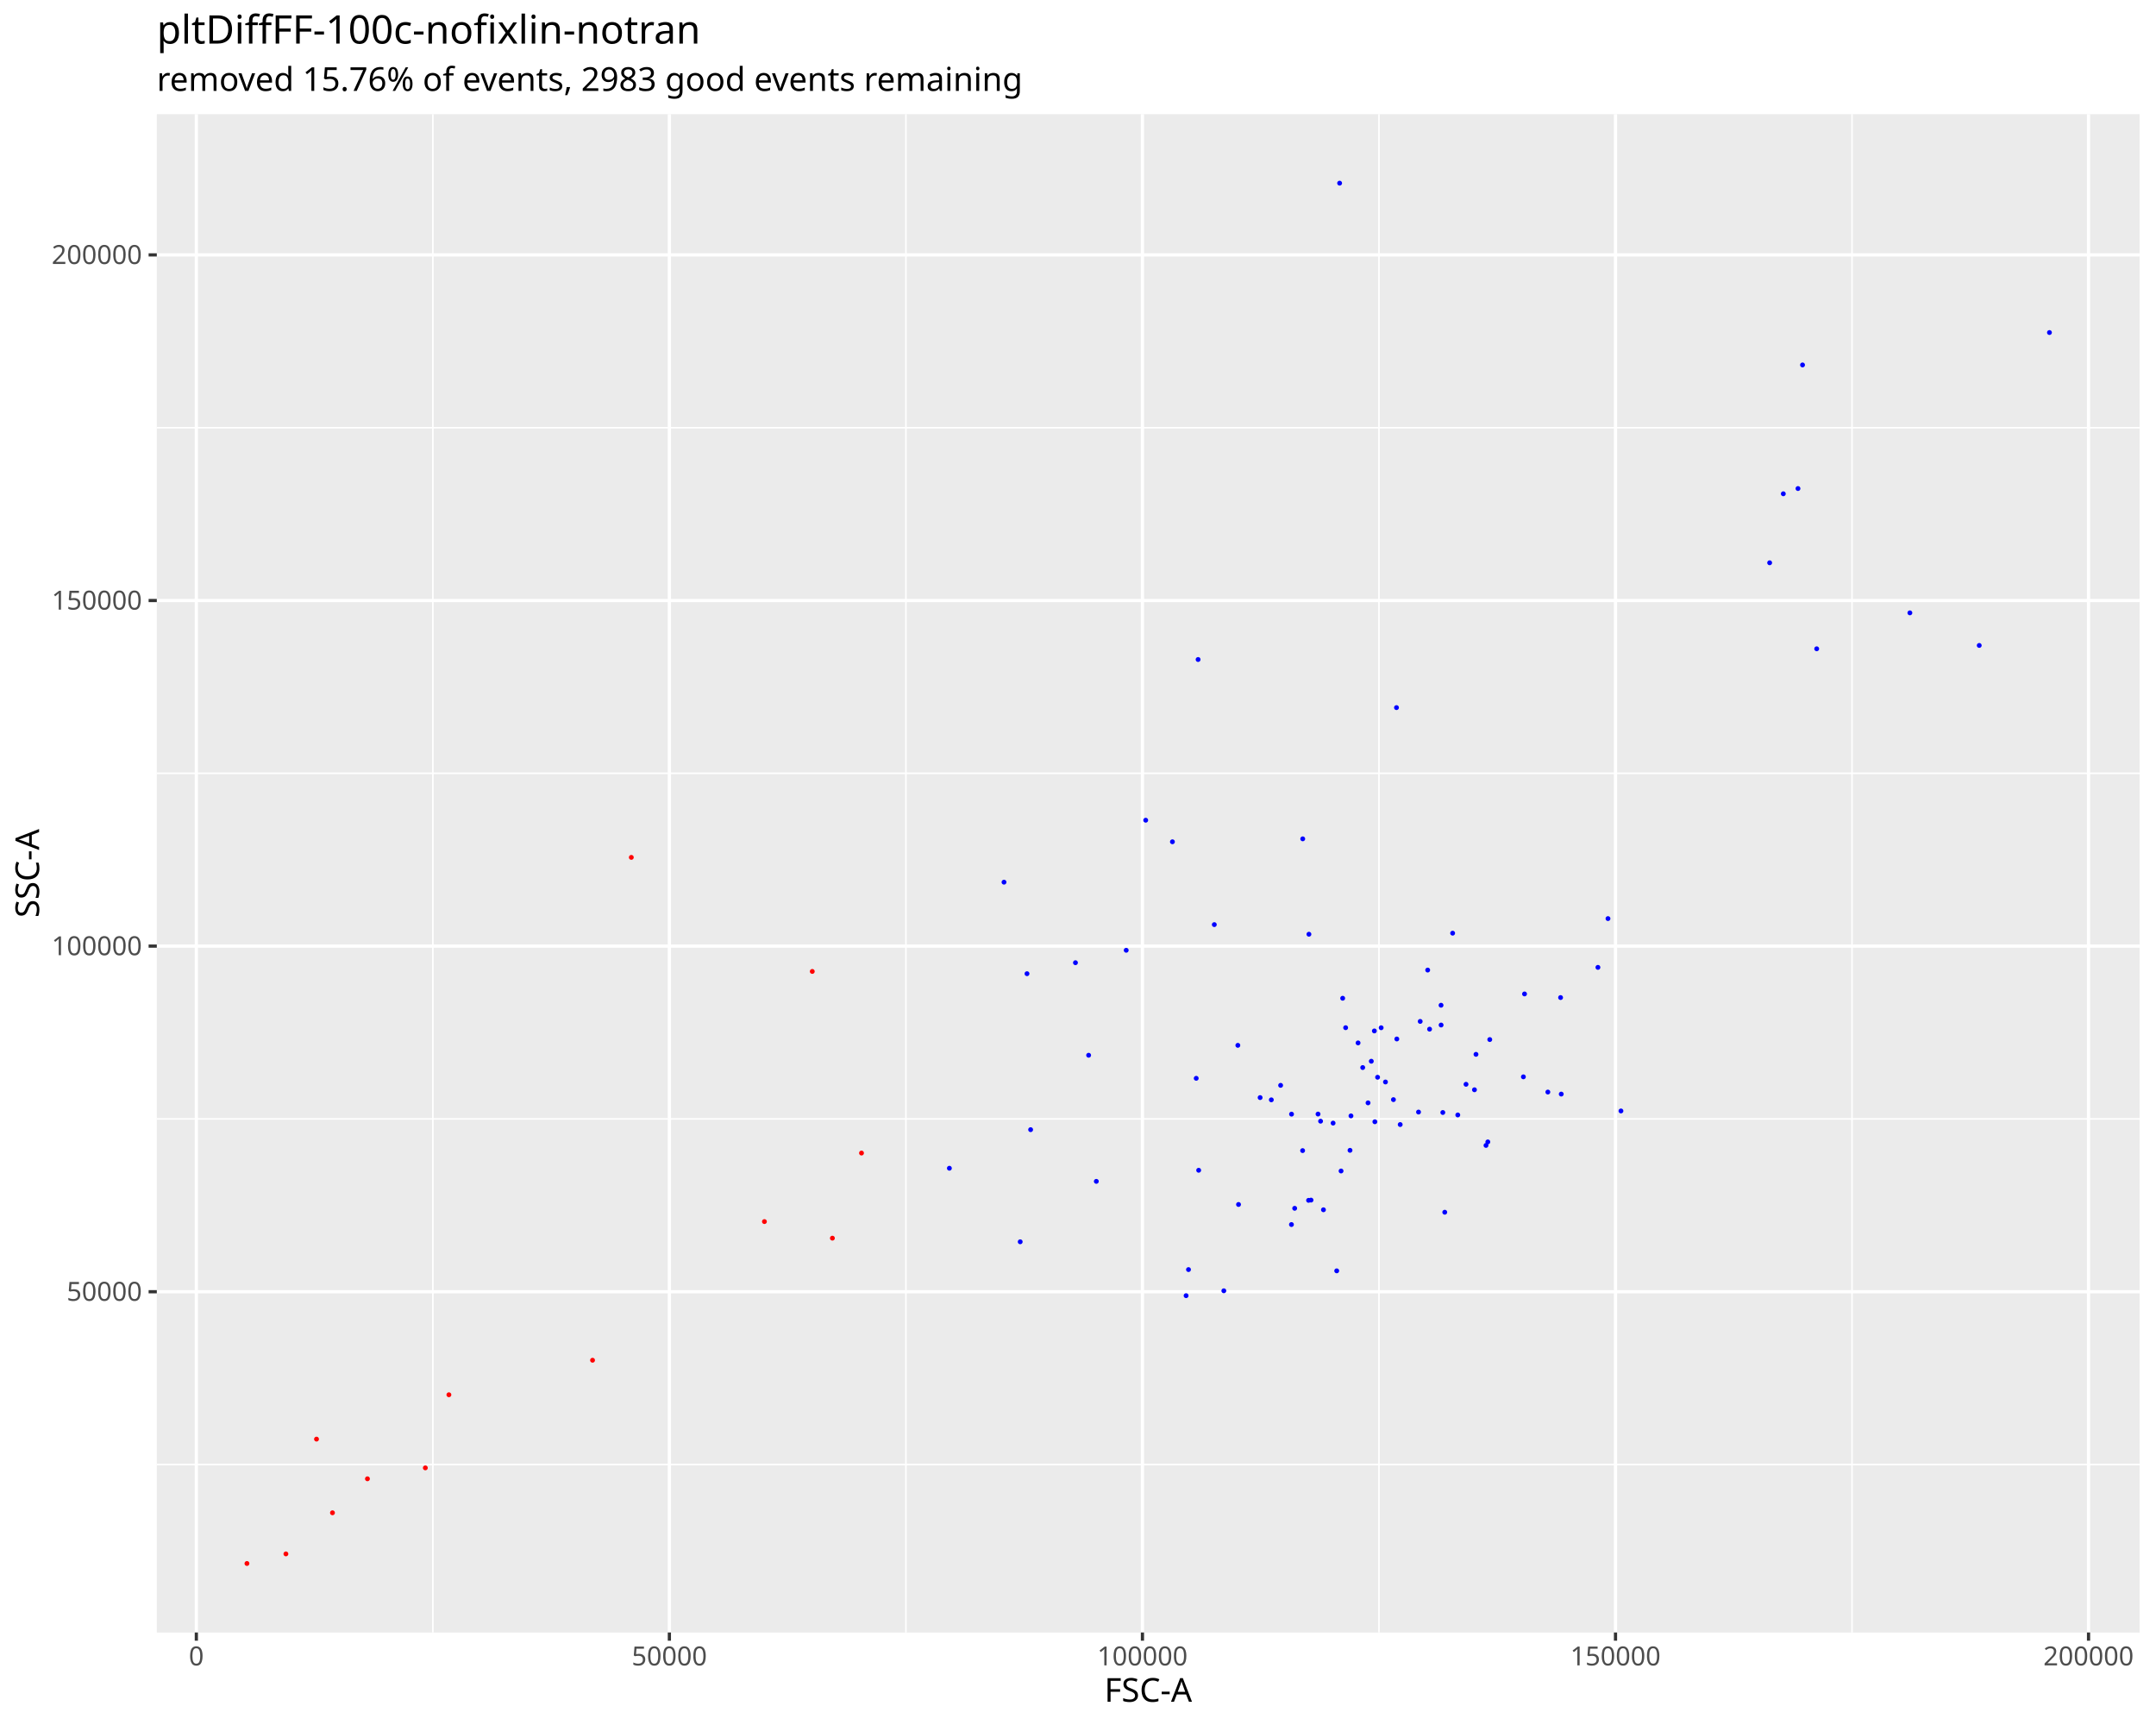
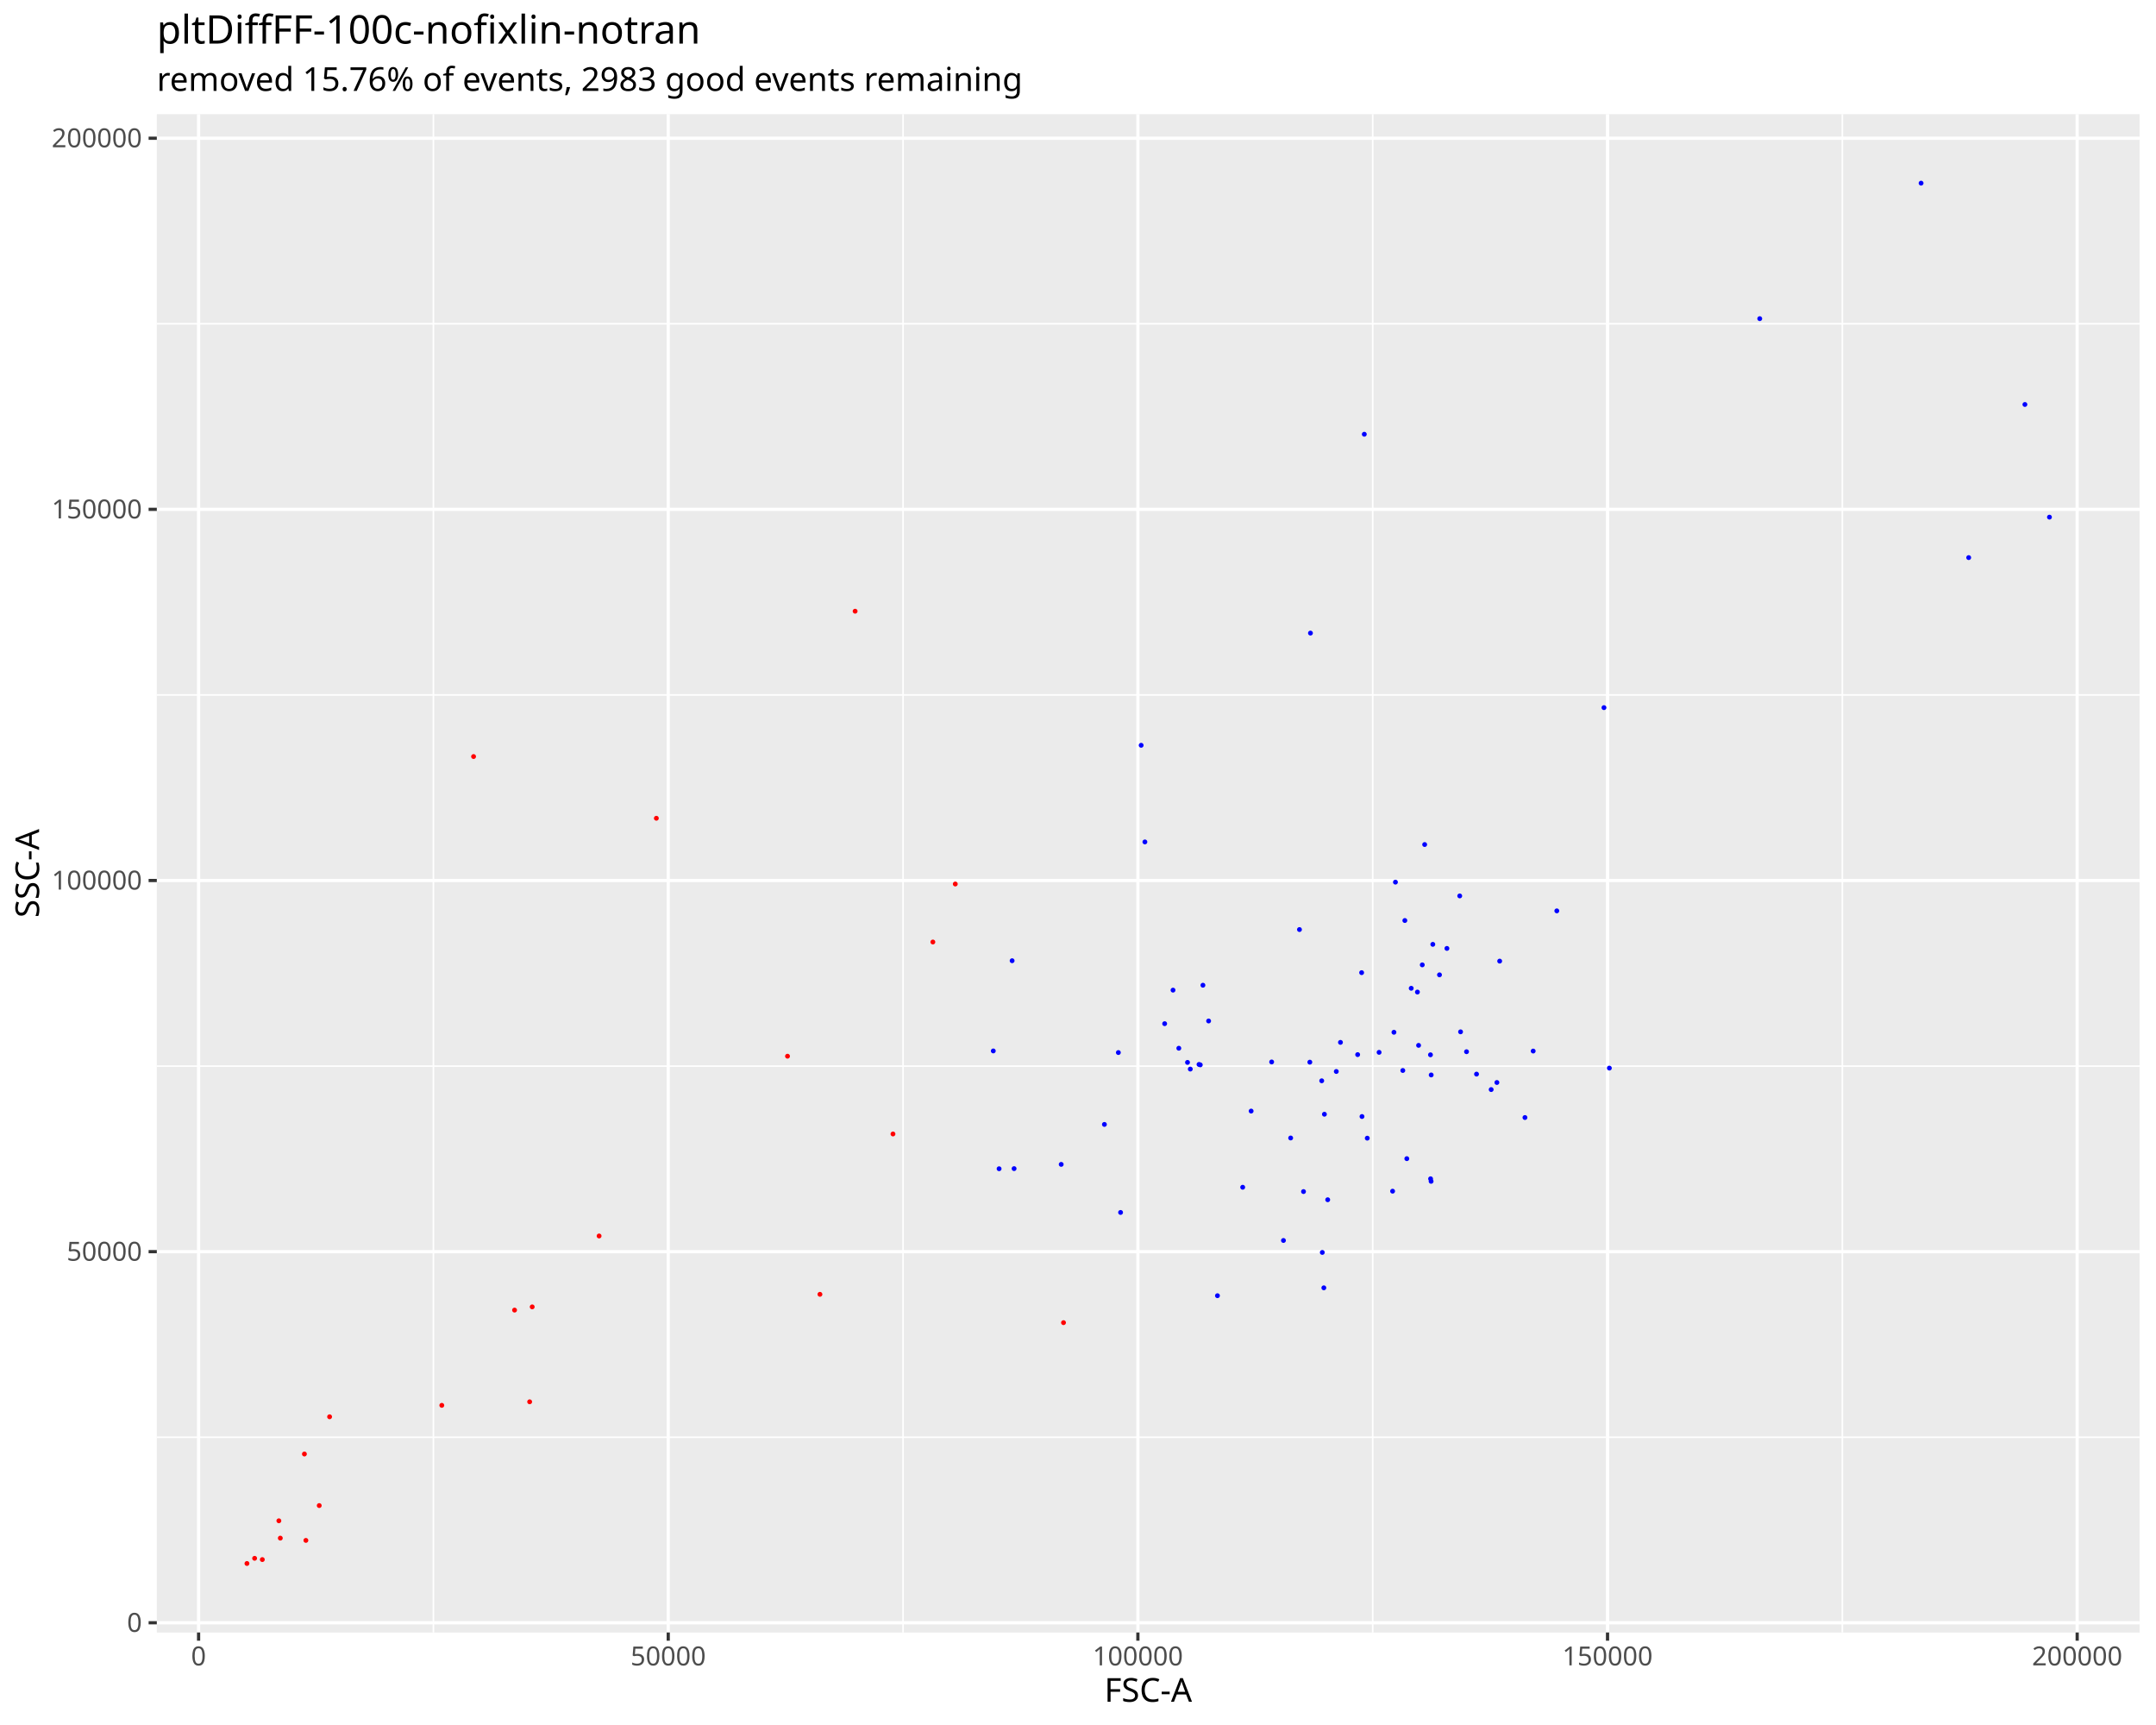
<svg xmlns="http://www.w3.org/2000/svg" class="svglite" data-engine-version="2.0" width="720.00pt" height="576.00pt" viewBox="0 0 720.00 576.00">
  <defs>
    <style type="text/css">
    .svglite line, .svglite polyline, .svglite polygon, .svglite path, .svglite rect, .svglite circle {
      fill: none;
      stroke: #000000;
      stroke-linecap: round;
      stroke-linejoin: round;
      stroke-miterlimit: 10.00;
    }
  </style>
  </defs>
  <rect width="100%" height="100%" style="stroke: none; fill: #FFFFFF;" />
  <defs>
    <clipPath id="cpMC4wMHw3MjAuMDB8MC4wMHw1NzYuMDA=">
      <rect x="0.00" y="0.00" width="720.00" height="576.00" />
    </clipPath>
  </defs>
  <g clip-path="url(#cpMC4wMHw3MjAuMDB8MC4wMHw1NzYuMDA=)">
    <rect x="0.00" y="0.00" width="720.00" height="576.00" style="stroke-width: 1.07; stroke: #FFFFFF; fill: #FFFFFF;" />
  </g>
  <defs>
    <clipPath id="cpNTIuMzd8NzE0LjUyfDM4LjEyfDU0NS4xMQ==">
      <rect x="52.37" y="38.12" width="662.15" height="507.00" />
    </clipPath>
  </defs>
  <g clip-path="url(#cpNTIuMzd8NzE0LjUyfDM4LjEyfDU0NS4xMQ==)">
    <rect x="52.37" y="38.12" width="662.15" height="507.00" style="stroke-width: 1.07; stroke: none; fill: #EBEBEB;" />
-     <polyline points="52.37,489.02 714.52,489.02 " style="stroke-width: 0.53; stroke: #FFFFFF; stroke-linecap: butt;" />
-     <polyline points="52.37,373.62 714.52,373.62 " style="stroke-width: 0.53; stroke: #FFFFFF; stroke-linecap: butt;" />
-     <polyline points="52.37,258.22 714.52,258.22 " style="stroke-width: 0.53; stroke: #FFFFFF; stroke-linecap: butt;" />
-     <polyline points="52.37,142.82 714.52,142.82 " style="stroke-width: 0.53; stroke: #FFFFFF; stroke-linecap: butt;" />
-     <polyline points="144.56,545.11 144.56,38.12 " style="stroke-width: 0.53; stroke: #FFFFFF; stroke-linecap: butt;" />
-     <polyline points="302.53,545.11 302.53,38.12 " style="stroke-width: 0.53; stroke: #FFFFFF; stroke-linecap: butt;" />
-     <polyline points="460.51,545.11 460.51,38.12 " style="stroke-width: 0.53; stroke: #FFFFFF; stroke-linecap: butt;" />
-     <polyline points="618.48,545.11 618.48,38.12 " style="stroke-width: 0.53; stroke: #FFFFFF; stroke-linecap: butt;" />
-     <polyline points="52.37,431.32 714.52,431.32 " style="stroke-width: 1.07; stroke: #FFFFFF; stroke-linecap: butt;" />
-     <polyline points="52.37,315.92 714.52,315.92 " style="stroke-width: 1.07; stroke: #FFFFFF; stroke-linecap: butt;" />
-     <polyline points="52.37,200.52 714.52,200.52 " style="stroke-width: 1.07; stroke: #FFFFFF; stroke-linecap: butt;" />
-     <polyline points="52.37,85.12 714.52,85.12 " style="stroke-width: 1.07; stroke: #FFFFFF; stroke-linecap: butt;" />
-     <polyline points="65.57,545.11 65.57,38.12 " style="stroke-width: 1.07; stroke: #FFFFFF; stroke-linecap: butt;" />
-     <polyline points="223.54,545.11 223.54,38.12 " style="stroke-width: 1.07; stroke: #FFFFFF; stroke-linecap: butt;" />
-     <polyline points="381.52,545.11 381.52,38.12 " style="stroke-width: 1.07; stroke: #FFFFFF; stroke-linecap: butt;" />
-     <polyline points="539.50,545.11 539.50,38.12 " style="stroke-width: 1.07; stroke: #FFFFFF; stroke-linecap: butt;" />
-     <polyline points="697.47,545.11 697.47,38.12 " style="stroke-width: 1.07; stroke: #FFFFFF; stroke-linecap: butt;" />
-     <circle cx="420.82" cy="366.50" r="0.46" style="stroke-width: 0.71; stroke: #0000FF; fill: #0000FF;" />
-     <circle cx="474.28" cy="341.06" r="0.46" style="stroke-width: 0.71; stroke: #0000FF; fill: #0000FF;" />
-     <circle cx="405.52" cy="308.74" r="0.46" style="stroke-width: 0.71; stroke: #0000FF; fill: #0000FF;" />
-     <circle cx="590.98" cy="187.92" r="0.46" style="stroke-width: 0.71; stroke: #0000FF; fill: #0000FF;" />
-     <circle cx="396.10" cy="432.64" r="0.46" style="stroke-width: 0.71; stroke: #0000FF; fill: #0000FF;" />
-     <circle cx="340.70" cy="414.65" r="0.46" style="stroke-width: 0.71; stroke: #0000FF; fill: #0000FF;" />
-     <circle cx="466.36" cy="236.28" r="0.46" style="stroke-width: 0.71; stroke: #0000FF; fill: #0000FF;" />
-     <circle cx="508.74" cy="359.57" r="0.46" style="stroke-width: 0.71; stroke: #0000FF; fill: #0000FF;" />
-     <circle cx="481.83" cy="371.48" r="0.46" style="stroke-width: 0.71; stroke: #0000FF; fill: #0000FF;" />
-     <circle cx="400.11" cy="220.22" r="0.46" style="stroke-width: 0.71; stroke: #0000FF; fill: #0000FF;" />
-     <circle cx="521.38" cy="365.33" r="0.46" style="stroke-width: 0.71; stroke: #0000FF; fill: #0000FF;" />
-     <circle cx="492.40" cy="363.89" r="0.46" style="stroke-width: 0.71; stroke: #0000FF; fill: #0000FF;" />
-     <circle cx="684.42" cy="111.04" r="0.46" style="stroke-width: 0.71; stroke: #0000FF; fill: #0000FF;" />
-     <circle cx="453.53" cy="348.24" r="0.46" style="stroke-width: 0.71; stroke: #0000FF; fill: #0000FF;" />
-     <circle cx="105.70" cy="480.54" r="0.46" style="stroke-width: 0.71; stroke: #FF0000; fill: #FF0000;" />
-     <circle cx="496.86" cy="381.30" r="0.46" style="stroke-width: 0.71; stroke: #0000FF; fill: #0000FF;" />
-     <circle cx="142.04" cy="490.14" r="0.46" style="stroke-width: 0.71; stroke: #FF0000; fill: #FF0000;" />
-     <circle cx="485.11" cy="311.60" r="0.46" style="stroke-width: 0.71; stroke: #0000FF; fill: #0000FF;" />
-     <circle cx="432.36" cy="403.47" r="0.46" style="stroke-width: 0.71; stroke: #0000FF; fill: #0000FF;" />
-     <circle cx="95.48" cy="518.87" r="0.46" style="stroke-width: 0.71; stroke: #FF0000; fill: #FF0000;" />
-     <circle cx="271.26" cy="324.37" r="0.46" style="stroke-width: 0.71; stroke: #FF0000; fill: #FF0000;" />
-     <circle cx="449.38" cy="343.16" r="0.46" style="stroke-width: 0.71; stroke: #0000FF; fill: #0000FF;" />
-     <circle cx="197.88" cy="454.20" r="0.46" style="stroke-width: 0.71; stroke: #FF0000; fill: #FF0000;" />
-     <circle cx="541.32" cy="370.96" r="0.46" style="stroke-width: 0.71; stroke: #0000FF; fill: #0000FF;" />
-     <circle cx="363.55" cy="352.36" r="0.46" style="stroke-width: 0.71; stroke: #0000FF; fill: #0000FF;" />
-     <circle cx="509.12" cy="331.89" r="0.46" style="stroke-width: 0.71; stroke: #0000FF; fill: #0000FF;" />
-     <circle cx="536.99" cy="306.73" r="0.46" style="stroke-width: 0.71; stroke: #0000FF; fill: #0000FF;" />
-     <circle cx="481.26" cy="342.27" r="0.46" style="stroke-width: 0.71; stroke: #0000FF; fill: #0000FF;" />
-     <circle cx="344.18" cy="377.21" r="0.46" style="stroke-width: 0.71; stroke: #0000FF; fill: #0000FF;" />
-     <circle cx="427.67" cy="362.41" r="0.46" style="stroke-width: 0.71; stroke: #0000FF; fill: #0000FF;" />
-     <circle cx="660.97" cy="215.52" r="0.46" style="stroke-width: 0.71; stroke: #0000FF; fill: #0000FF;" />
-     <circle cx="408.70" cy="431.01" r="0.46" style="stroke-width: 0.71; stroke: #0000FF; fill: #0000FF;" />
-     <circle cx="533.63" cy="323.02" r="0.46" style="stroke-width: 0.71; stroke: #0000FF; fill: #0000FF;" />
-     <circle cx="482.48" cy="404.78" r="0.46" style="stroke-width: 0.71; stroke: #0000FF; fill: #0000FF;" />
-     <circle cx="437.12" cy="311.95" r="0.46" style="stroke-width: 0.71; stroke: #0000FF; fill: #0000FF;" />
-     <circle cx="473.72" cy="371.33" r="0.46" style="stroke-width: 0.71; stroke: #0000FF; fill: #0000FF;" />
-     <circle cx="287.70" cy="385.02" r="0.46" style="stroke-width: 0.71; stroke: #FF0000; fill: #FF0000;" />
-     <circle cx="497.51" cy="347.12" r="0.46" style="stroke-width: 0.71; stroke: #0000FF; fill: #0000FF;" />
-     <circle cx="111.03" cy="505.14" r="0.46" style="stroke-width: 0.71; stroke: #FF0000; fill: #FF0000;" />
-     <circle cx="435.01" cy="384.20" r="0.46" style="stroke-width: 0.71; stroke: #0000FF; fill: #0000FF;" />
-     <circle cx="413.38" cy="349.05" r="0.46" style="stroke-width: 0.71; stroke: #0000FF; fill: #0000FF;" />
-     <circle cx="448.39" cy="333.33" r="0.46" style="stroke-width: 0.71; stroke: #0000FF; fill: #0000FF;" />
-     <circle cx="441.01" cy="374.38" r="0.46" style="stroke-width: 0.71; stroke: #0000FF; fill: #0000FF;" />
-     <circle cx="317.05" cy="390.09" r="0.46" style="stroke-width: 0.71; stroke: #0000FF; fill: #0000FF;" />
-     <circle cx="457.95" cy="354.36" r="0.46" style="stroke-width: 0.71; stroke: #0000FF; fill: #0000FF;" />
-     <circle cx="455.08" cy="356.47" r="0.46" style="stroke-width: 0.71; stroke: #0000FF; fill: #0000FF;" />
-     <circle cx="606.69" cy="216.64" r="0.46" style="stroke-width: 0.71; stroke: #0000FF; fill: #0000FF;" />
-     <circle cx="481.24" cy="335.66" r="0.46" style="stroke-width: 0.71; stroke: #0000FF; fill: #0000FF;" />
-     <circle cx="376.10" cy="317.31" r="0.46" style="stroke-width: 0.71; stroke: #0000FF; fill: #0000FF;" />
-     <circle cx="447.37" cy="61.16" r="0.46" style="stroke-width: 0.71; stroke: #0000FF; fill: #0000FF;" />
-     <circle cx="447.85" cy="391.01" r="0.46" style="stroke-width: 0.71; stroke: #0000FF; fill: #0000FF;" />
-     <circle cx="477.41" cy="343.65" r="0.46" style="stroke-width: 0.71; stroke: #0000FF; fill: #0000FF;" />
-     <circle cx="431.28" cy="408.89" r="0.46" style="stroke-width: 0.71; stroke: #0000FF; fill: #0000FF;" />
-     <circle cx="437.00" cy="400.81" r="0.46" style="stroke-width: 0.71; stroke: #0000FF; fill: #0000FF;" />
-     <circle cx="437.82" cy="400.73" r="0.46" style="stroke-width: 0.71; stroke: #0000FF; fill: #0000FF;" />
-     <circle cx="342.97" cy="325.13" r="0.46" style="stroke-width: 0.71; stroke: #0000FF; fill: #0000FF;" />
-     <circle cx="400.30" cy="390.77" r="0.46" style="stroke-width: 0.71; stroke: #0000FF; fill: #0000FF;" />
-     <circle cx="382.61" cy="273.88" r="0.46" style="stroke-width: 0.71; stroke: #0000FF; fill: #0000FF;" />
-     <circle cx="465.34" cy="367.18" r="0.46" style="stroke-width: 0.71; stroke: #0000FF; fill: #0000FF;" />
-     <circle cx="277.98" cy="413.44" r="0.46" style="stroke-width: 0.71; stroke: #FF0000; fill: #FF0000;" />
-     <circle cx="459.14" cy="374.57" r="0.46" style="stroke-width: 0.71; stroke: #0000FF; fill: #0000FF;" />
-     <circle cx="492.91" cy="352.06" r="0.46" style="stroke-width: 0.71; stroke: #0000FF; fill: #0000FF;" />
-     <circle cx="516.91" cy="364.65" r="0.46" style="stroke-width: 0.71; stroke: #0000FF; fill: #0000FF;" />
-     <circle cx="435.05" cy="280.10" r="0.46" style="stroke-width: 0.71; stroke: #0000FF; fill: #0000FF;" />
-     <circle cx="462.68" cy="361.29" r="0.46" style="stroke-width: 0.71; stroke: #0000FF; fill: #0000FF;" />
-     <circle cx="467.60" cy="375.50" r="0.46" style="stroke-width: 0.71; stroke: #0000FF; fill: #0000FF;" />
-     <circle cx="595.54" cy="164.88" r="0.46" style="stroke-width: 0.71; stroke: #0000FF; fill: #0000FF;" />
-     <circle cx="335.29" cy="294.57" r="0.46" style="stroke-width: 0.71; stroke: #0000FF; fill: #0000FF;" />
-     <circle cx="431.31" cy="372.03" r="0.46" style="stroke-width: 0.71; stroke: #0000FF; fill: #0000FF;" />
-     <circle cx="440.16" cy="372.00" r="0.46" style="stroke-width: 0.71; stroke: #0000FF; fill: #0000FF;" />
+     <polyline points="52.37,479.91 714.52,479.91 " style="stroke-width: 0.53; stroke: #FFFFFF; stroke-linecap: butt;" />
+     <polyline points="52.37,355.98 714.52,355.98 " style="stroke-width: 0.53; stroke: #FFFFFF; stroke-linecap: butt;" />
+     <polyline points="52.37,232.05 714.52,232.05 " style="stroke-width: 0.53; stroke: #FFFFFF; stroke-linecap: butt;" />
+     <polyline points="52.37,108.12 714.52,108.12 " style="stroke-width: 0.53; stroke: #FFFFFF; stroke-linecap: butt;" />
+     <polyline points="144.74,545.11 144.74,38.12 " style="stroke-width: 0.53; stroke: #FFFFFF; stroke-linecap: butt;" />
+     <polyline points="301.58,545.11 301.58,38.12 " style="stroke-width: 0.53; stroke: #FFFFFF; stroke-linecap: butt;" />
+     <polyline points="458.42,545.11 458.42,38.12 " style="stroke-width: 0.53; stroke: #FFFFFF; stroke-linecap: butt;" />
+     <polyline points="615.26,545.11 615.26,38.12 " style="stroke-width: 0.53; stroke: #FFFFFF; stroke-linecap: butt;" />
+     <polyline points="52.37,541.87 714.52,541.87 " style="stroke-width: 1.07; stroke: #FFFFFF; stroke-linecap: butt;" />
+     <polyline points="52.37,417.94 714.52,417.94 " style="stroke-width: 1.07; stroke: #FFFFFF; stroke-linecap: butt;" />
+     <polyline points="52.37,294.01 714.52,294.01 " style="stroke-width: 1.07; stroke: #FFFFFF; stroke-linecap: butt;" />
+     <polyline points="52.37,170.08 714.52,170.08 " style="stroke-width: 1.07; stroke: #FFFFFF; stroke-linecap: butt;" />
+     <polyline points="52.37,46.15 714.52,46.15 " style="stroke-width: 1.07; stroke: #FFFFFF; stroke-linecap: butt;" />
+     <polyline points="66.32,545.11 66.32,38.12 " style="stroke-width: 1.07; stroke: #FFFFFF; stroke-linecap: butt;" />
+     <polyline points="223.16,545.11 223.16,38.12 " style="stroke-width: 1.07; stroke: #FFFFFF; stroke-linecap: butt;" />
+     <polyline points="380.00,545.11 380.00,38.12 " style="stroke-width: 1.07; stroke: #FFFFFF; stroke-linecap: butt;" />
+     <polyline points="536.84,545.11 536.84,38.12 " style="stroke-width: 1.07; stroke: #FFFFFF; stroke-linecap: butt;" />
+     <polyline points="693.68,545.11 693.68,38.12 " style="stroke-width: 1.07; stroke: #FFFFFF; stroke-linecap: butt;" />
+     <circle cx="106.61" cy="502.73" r="0.46" style="stroke-width: 0.71; stroke: #FF0000; fill: #FF0000;" />
+     <circle cx="473.35" cy="331.26" r="0.46" style="stroke-width: 0.71; stroke: #0000FF; fill: #0000FF;" />
+     <circle cx="401.72" cy="328.98" r="0.46" style="stroke-width: 0.71; stroke: #0000FF; fill: #0000FF;" />
+     <circle cx="382.34" cy="281.13" r="0.46" style="stroke-width: 0.71; stroke: #0000FF; fill: #0000FF;" />
+     <circle cx="500.82" cy="320.93" r="0.46" style="stroke-width: 0.71; stroke: #0000FF; fill: #0000FF;" />
+     <circle cx="471.28" cy="330.00" r="0.46" style="stroke-width: 0.71; stroke: #0000FF; fill: #0000FF;" />
+     <circle cx="465.06" cy="397.75" r="0.46" style="stroke-width: 0.71; stroke: #0000FF; fill: #0000FF;" />
+     <circle cx="354.39" cy="388.80" r="0.46" style="stroke-width: 0.71; stroke: #0000FF; fill: #0000FF;" />
+     <circle cx="676.22" cy="135.06" r="0.46" style="stroke-width: 0.71; stroke: #0000FF; fill: #0000FF;" />
+     <circle cx="487.48" cy="299.16" r="0.46" style="stroke-width: 0.71; stroke: #0000FF; fill: #0000FF;" />
+     <circle cx="311.53" cy="314.55" r="0.46" style="stroke-width: 0.71; stroke: #FF0000; fill: #FF0000;" />
+     <circle cx="396.57" cy="354.75" r="0.46" style="stroke-width: 0.71; stroke: #0000FF; fill: #0000FF;" />
+     <circle cx="374.22" cy="404.85" r="0.46" style="stroke-width: 0.71; stroke: #0000FF; fill: #0000FF;" />
+     <circle cx="285.57" cy="204.09" r="0.46" style="stroke-width: 0.71; stroke: #FF0000; fill: #FF0000;" />
+     <circle cx="176.88" cy="468.08" r="0.46" style="stroke-width: 0.71; stroke: #FF0000; fill: #FF0000;" />
+     <circle cx="424.67" cy="354.60" r="0.46" style="stroke-width: 0.71; stroke: #0000FF; fill: #0000FF;" />
+     <circle cx="262.99" cy="352.68" r="0.46" style="stroke-width: 0.71; stroke: #FF0000; fill: #FF0000;" />
+     <circle cx="493.09" cy="358.66" r="0.46" style="stroke-width: 0.71; stroke: #0000FF; fill: #0000FF;" />
+     <circle cx="433.96" cy="310.39" r="0.46" style="stroke-width: 0.71; stroke: #0000FF; fill: #0000FF;" />
+     <circle cx="400.84" cy="355.57" r="0.46" style="stroke-width: 0.71; stroke: #0000FF; fill: #0000FF;" />
+     <circle cx="657.45" cy="186.19" r="0.46" style="stroke-width: 0.71; stroke: #0000FF; fill: #0000FF;" />
+     <circle cx="147.54" cy="469.26" r="0.46" style="stroke-width: 0.71; stroke: #FF0000; fill: #FF0000;" />
+     <circle cx="388.94" cy="341.82" r="0.46" style="stroke-width: 0.71; stroke: #0000FF; fill: #0000FF;" />
+     <circle cx="368.82" cy="375.46" r="0.46" style="stroke-width: 0.71; stroke: #0000FF; fill: #0000FF;" />
+     <circle cx="475.77" cy="282.00" r="0.46" style="stroke-width: 0.71; stroke: #0000FF; fill: #0000FF;" />
+     <circle cx="460.55" cy="351.39" r="0.46" style="stroke-width: 0.71; stroke: #0000FF; fill: #0000FF;" />
+     <circle cx="417.82" cy="371.00" r="0.46" style="stroke-width: 0.71; stroke: #0000FF; fill: #0000FF;" />
+     <circle cx="435.31" cy="397.88" r="0.46" style="stroke-width: 0.71; stroke: #0000FF; fill: #0000FF;" />
+     <circle cx="93.13" cy="507.81" r="0.46" style="stroke-width: 0.71; stroke: #FF0000; fill: #FF0000;" />
+     <circle cx="509.26" cy="373.16" r="0.46" style="stroke-width: 0.71; stroke: #0000FF; fill: #0000FF;" />
+     <circle cx="519.90" cy="304.15" r="0.46" style="stroke-width: 0.71; stroke: #0000FF; fill: #0000FF;" />
+     <circle cx="373.48" cy="351.46" r="0.46" style="stroke-width: 0.71; stroke: #0000FF; fill: #0000FF;" />
+     <circle cx="431.02" cy="379.99" r="0.46" style="stroke-width: 0.71; stroke: #0000FF; fill: #0000FF;" />
+     <circle cx="200.07" cy="412.71" r="0.46" style="stroke-width: 0.71; stroke: #FF0000; fill: #FF0000;" />
+     <circle cx="483.20" cy="316.69" r="0.46" style="stroke-width: 0.71; stroke: #0000FF; fill: #0000FF;" />
+     <circle cx="397.50" cy="356.98" r="0.46" style="stroke-width: 0.71; stroke: #0000FF; fill: #0000FF;" />
+     <circle cx="455.61" cy="145.00" r="0.46" style="stroke-width: 0.71; stroke: #0000FF; fill: #0000FF;" />
+     <circle cx="512.01" cy="350.96" r="0.46" style="stroke-width: 0.71; stroke: #0000FF; fill: #0000FF;" />
+     <circle cx="442.10" cy="430.02" r="0.46" style="stroke-width: 0.71; stroke: #0000FF; fill: #0000FF;" />
+     <circle cx="355.16" cy="441.65" r="0.46" style="stroke-width: 0.71; stroke: #FF0000; fill: #FF0000;" />
+     <circle cx="453.39" cy="352.15" r="0.46" style="stroke-width: 0.71; stroke: #0000FF; fill: #0000FF;" />
+     <circle cx="171.84" cy="437.46" r="0.46" style="stroke-width: 0.71; stroke: #FF0000; fill: #FF0000;" />
+     <circle cx="102.15" cy="514.36" r="0.46" style="stroke-width: 0.71; stroke: #FF0000; fill: #FF0000;" />
+     <circle cx="474.97" cy="322.18" r="0.46" style="stroke-width: 0.71; stroke: #0000FF; fill: #0000FF;" />
+     <circle cx="101.66" cy="485.51" r="0.46" style="stroke-width: 0.71; stroke: #FF0000; fill: #FF0000;" />
+     <circle cx="400.41" cy="355.43" r="0.46" style="stroke-width: 0.71; stroke: #0000FF; fill: #0000FF;" />
+     <circle cx="298.21" cy="378.65" r="0.46" style="stroke-width: 0.71; stroke: #FF0000; fill: #FF0000;" />
+     <circle cx="338.66" cy="390.22" r="0.46" style="stroke-width: 0.71; stroke: #0000FF; fill: #0000FF;" />
+     <circle cx="466.01" cy="294.56" r="0.46" style="stroke-width: 0.71; stroke: #0000FF; fill: #0000FF;" />
+     <circle cx="489.75" cy="351.18" r="0.46" style="stroke-width: 0.71; stroke: #0000FF; fill: #0000FF;" />
+     <circle cx="415.00" cy="396.44" r="0.46" style="stroke-width: 0.71; stroke: #0000FF; fill: #0000FF;" />
+     <circle cx="454.72" cy="324.78" r="0.46" style="stroke-width: 0.71; stroke: #0000FF; fill: #0000FF;" />
+     <circle cx="110.07" cy="473.08" r="0.46" style="stroke-width: 0.71; stroke: #FF0000; fill: #FF0000;" />
+     <circle cx="447.65" cy="348.06" r="0.46" style="stroke-width: 0.71; stroke: #0000FF; fill: #0000FF;" />
+     <circle cx="442.29" cy="372.06" r="0.46" style="stroke-width: 0.71; stroke: #0000FF; fill: #0000FF;" />
+     <circle cx="381.09" cy="248.86" r="0.46" style="stroke-width: 0.71; stroke: #0000FF; fill: #0000FF;" />
+     <circle cx="393.67" cy="350.02" r="0.46" style="stroke-width: 0.71; stroke: #0000FF; fill: #0000FF;" />
+     <circle cx="473.74" cy="349.06" r="0.46" style="stroke-width: 0.71; stroke: #0000FF; fill: #0000FF;" />
+     <circle cx="443.39" cy="400.61" r="0.46" style="stroke-width: 0.71; stroke: #0000FF; fill: #0000FF;" />
+     <circle cx="219.19" cy="273.23" r="0.46" style="stroke-width: 0.71; stroke: #FF0000; fill: #FF0000;" />
+     <circle cx="477.92" cy="394.46" r="0.46" style="stroke-width: 0.71; stroke: #0000FF; fill: #0000FF;" />
+     <circle cx="158.15" cy="252.62" r="0.46" style="stroke-width: 0.71; stroke: #FF0000; fill: #FF0000;" />
+     <circle cx="478.49" cy="315.33" r="0.46" style="stroke-width: 0.71; stroke: #0000FF; fill: #0000FF;" />
+     <circle cx="331.71" cy="350.92" r="0.46" style="stroke-width: 0.71; stroke: #0000FF; fill: #0000FF;" />
+     <circle cx="437.63" cy="211.40" r="0.46" style="stroke-width: 0.71; stroke: #0000FF; fill: #0000FF;" />
+     <circle cx="477.95" cy="358.94" r="0.46" style="stroke-width: 0.71; stroke: #0000FF; fill: #0000FF;" />
+     <circle cx="537.45" cy="356.65" r="0.46" style="stroke-width: 0.71; stroke: #0000FF; fill: #0000FF;" />
+     <circle cx="93.61" cy="513.60" r="0.46" style="stroke-width: 0.71; stroke: #FF0000; fill: #FF0000;" />
+     <circle cx="391.73" cy="330.62" r="0.46" style="stroke-width: 0.71; stroke: #0000FF; fill: #0000FF;" />
+     <circle cx="456.60" cy="380.05" r="0.46" style="stroke-width: 0.71; stroke: #0000FF; fill: #0000FF;" />
+     <circle cx="333.65" cy="390.26" r="0.46" style="stroke-width: 0.71; stroke: #0000FF; fill: #0000FF;" />
+     <circle cx="441.58" cy="418.20" r="0.46" style="stroke-width: 0.71; stroke: #0000FF; fill: #0000FF;" />
+     <circle cx="465.51" cy="344.69" r="0.46" style="stroke-width: 0.71; stroke: #0000FF; fill: #0000FF;" />
+     <circle cx="437.42" cy="354.67" r="0.46" style="stroke-width: 0.71; stroke: #0000FF; fill: #0000FF;" />
+     <circle cx="641.55" cy="61.16" r="0.46" style="stroke-width: 0.71; stroke: #0000FF; fill: #0000FF;" />
+     <circle cx="454.84" cy="372.82" r="0.46" style="stroke-width: 0.71; stroke: #0000FF; fill: #0000FF;" />
+     <circle cx="85.03" cy="520.34" r="0.46" style="stroke-width: 0.71; stroke: #FF0000; fill: #FF0000;" />
+     <circle cx="587.67" cy="106.40" r="0.46" style="stroke-width: 0.71; stroke: #0000FF; fill: #0000FF;" />
+     <circle cx="177.73" cy="436.38" r="0.46" style="stroke-width: 0.71; stroke: #FF0000; fill: #FF0000;" />
+     <circle cx="338.00" cy="320.80" r="0.46" style="stroke-width: 0.71; stroke: #0000FF; fill: #0000FF;" />
+     <circle cx="406.57" cy="432.65" r="0.46" style="stroke-width: 0.71; stroke: #0000FF; fill: #0000FF;" />
+     <circle cx="684.42" cy="172.68" r="0.46" style="stroke-width: 0.71; stroke: #0000FF; fill: #0000FF;" />
+     <circle cx="497.98" cy="363.82" r="0.46" style="stroke-width: 0.71; stroke: #0000FF; fill: #0000FF;" />
+     <circle cx="446.26" cy="357.78" r="0.46" style="stroke-width: 0.71; stroke: #0000FF; fill: #0000FF;" />
+     <circle cx="273.82" cy="432.19" r="0.46" style="stroke-width: 0.71; stroke: #FF0000; fill: #FF0000;" />
+     <circle cx="468.47" cy="357.45" r="0.46" style="stroke-width: 0.71; stroke: #0000FF; fill: #0000FF;" />
+     <circle cx="487.76" cy="344.54" r="0.46" style="stroke-width: 0.71; stroke: #0000FF; fill: #0000FF;" />
+     <circle cx="319.02" cy="295.18" r="0.46" style="stroke-width: 0.71; stroke: #FF0000; fill: #FF0000;" />
    <circle cx="82.47" cy="522.07" r="0.46" style="stroke-width: 0.71; stroke: #FF0000; fill: #FF0000;" />
-     <circle cx="446.40" cy="424.35" r="0.46" style="stroke-width: 0.71; stroke: #0000FF; fill: #0000FF;" />
-     <circle cx="600.44" cy="163.13" r="0.46" style="stroke-width: 0.71; stroke: #0000FF; fill: #0000FF;" />
-     <circle cx="496.25" cy="382.47" r="0.46" style="stroke-width: 0.71; stroke: #0000FF; fill: #0000FF;" />
-     <circle cx="486.83" cy="372.30" r="0.46" style="stroke-width: 0.71; stroke: #0000FF; fill: #0000FF;" />
-     <circle cx="460.05" cy="359.71" r="0.46" style="stroke-width: 0.71; stroke: #0000FF; fill: #0000FF;" />
-     <circle cx="396.90" cy="423.93" r="0.46" style="stroke-width: 0.71; stroke: #0000FF; fill: #0000FF;" />
-     <circle cx="255.28" cy="407.90" r="0.46" style="stroke-width: 0.71; stroke: #FF0000; fill: #FF0000;" />
-     <circle cx="366.12" cy="394.47" r="0.46" style="stroke-width: 0.71; stroke: #0000FF; fill: #0000FF;" />
-     <circle cx="210.83" cy="286.29" r="0.46" style="stroke-width: 0.71; stroke: #FF0000; fill: #FF0000;" />
-     <circle cx="424.56" cy="367.25" r="0.46" style="stroke-width: 0.71; stroke: #0000FF; fill: #0000FF;" />
-     <circle cx="450.84" cy="384.11" r="0.46" style="stroke-width: 0.71; stroke: #0000FF; fill: #0000FF;" />
-     <circle cx="391.53" cy="281.08" r="0.46" style="stroke-width: 0.71; stroke: #0000FF; fill: #0000FF;" />
-     <circle cx="413.61" cy="402.19" r="0.46" style="stroke-width: 0.71; stroke: #0000FF; fill: #0000FF;" />
-     <circle cx="461.24" cy="343.18" r="0.46" style="stroke-width: 0.71; stroke: #0000FF; fill: #0000FF;" />
-     <circle cx="466.47" cy="346.93" r="0.46" style="stroke-width: 0.71; stroke: #0000FF; fill: #0000FF;" />
-     <circle cx="458.97" cy="344.24" r="0.46" style="stroke-width: 0.71; stroke: #0000FF; fill: #0000FF;" />
-     <circle cx="149.91" cy="465.73" r="0.46" style="stroke-width: 0.71; stroke: #FF0000; fill: #FF0000;" />
-     <circle cx="456.86" cy="368.26" r="0.46" style="stroke-width: 0.71; stroke: #0000FF; fill: #0000FF;" />
-     <circle cx="441.97" cy="403.96" r="0.46" style="stroke-width: 0.71; stroke: #0000FF; fill: #0000FF;" />
-     <circle cx="476.78" cy="323.92" r="0.46" style="stroke-width: 0.71; stroke: #0000FF; fill: #0000FF;" />
-     <circle cx="601.96" cy="121.86" r="0.46" style="stroke-width: 0.71; stroke: #0000FF; fill: #0000FF;" />
-     <circle cx="445.19" cy="375.02" r="0.46" style="stroke-width: 0.71; stroke: #0000FF; fill: #0000FF;" />
-     <circle cx="521.16" cy="333.10" r="0.46" style="stroke-width: 0.71; stroke: #0000FF; fill: #0000FF;" />
-     <circle cx="122.71" cy="493.79" r="0.46" style="stroke-width: 0.71; stroke: #FF0000; fill: #FF0000;" />
-     <circle cx="399.48" cy="360.06" r="0.46" style="stroke-width: 0.71; stroke: #0000FF; fill: #0000FF;" />
-     <circle cx="489.58" cy="362.06" r="0.46" style="stroke-width: 0.71; stroke: #0000FF; fill: #0000FF;" />
-     <circle cx="637.81" cy="204.64" r="0.46" style="stroke-width: 0.71; stroke: #0000FF; fill: #0000FF;" />
-     <circle cx="451.16" cy="372.61" r="0.46" style="stroke-width: 0.71; stroke: #0000FF; fill: #0000FF;" />
-     <circle cx="359.15" cy="321.46" r="0.46" style="stroke-width: 0.71; stroke: #0000FF; fill: #0000FF;" />
+     <circle cx="469.81" cy="386.89" r="0.46" style="stroke-width: 0.71; stroke: #0000FF; fill: #0000FF;" />
+     <circle cx="499.89" cy="361.46" r="0.46" style="stroke-width: 0.71; stroke: #0000FF; fill: #0000FF;" />
+     <circle cx="441.39" cy="360.89" r="0.46" style="stroke-width: 0.71; stroke: #0000FF; fill: #0000FF;" />
+     <circle cx="87.60" cy="520.76" r="0.46" style="stroke-width: 0.71; stroke: #FF0000; fill: #FF0000;" />
+     <circle cx="480.72" cy="325.51" r="0.46" style="stroke-width: 0.71; stroke: #0000FF; fill: #0000FF;" />
+     <circle cx="535.65" cy="236.29" r="0.46" style="stroke-width: 0.71; stroke: #0000FF; fill: #0000FF;" />
+     <circle cx="428.61" cy="414.21" r="0.46" style="stroke-width: 0.71; stroke: #0000FF; fill: #0000FF;" />
+     <circle cx="403.62" cy="340.92" r="0.46" style="stroke-width: 0.71; stroke: #0000FF; fill: #0000FF;" />
+     <circle cx="477.71" cy="352.21" r="0.46" style="stroke-width: 0.71; stroke: #0000FF; fill: #0000FF;" />
+     <circle cx="469.15" cy="307.37" r="0.46" style="stroke-width: 0.71; stroke: #0000FF; fill: #0000FF;" />
+     <circle cx="477.75" cy="393.61" r="0.46" style="stroke-width: 0.71; stroke: #0000FF; fill: #0000FF;" />
  </g>
  <g clip-path="url(#cpMC4wMHw3MjAuMDB8MC4wMHw1NzYuMDA=)">
-     <text x="47.44" y="434.35" text-anchor="end" style="font-size: 8.80px; fill: #4D4D4D; font-family: sans;" textLength="24.47px" lengthAdjust="spacingAndGlyphs">50000</text>
-     <text x="47.44" y="318.95" text-anchor="end" style="font-size: 8.80px; fill: #4D4D4D; font-family: sans;" textLength="29.37px" lengthAdjust="spacingAndGlyphs">100000</text>
-     <text x="47.44" y="203.55" text-anchor="end" style="font-size: 8.80px; fill: #4D4D4D; font-family: sans;" textLength="29.37px" lengthAdjust="spacingAndGlyphs">150000</text>
-     <text x="47.44" y="88.15" text-anchor="end" style="font-size: 8.80px; fill: #4D4D4D; font-family: sans;" textLength="29.37px" lengthAdjust="spacingAndGlyphs">200000</text>
-     <polyline points="49.63,431.32 52.37,431.32 " style="stroke-width: 1.07; stroke: #333333; stroke-linecap: butt;" />
-     <polyline points="49.63,315.92 52.37,315.92 " style="stroke-width: 1.07; stroke: #333333; stroke-linecap: butt;" />
-     <polyline points="49.63,200.52 52.37,200.52 " style="stroke-width: 1.07; stroke: #333333; stroke-linecap: butt;" />
-     <polyline points="49.63,85.12 52.37,85.12 " style="stroke-width: 1.07; stroke: #333333; stroke-linecap: butt;" />
-     <polyline points="65.57,547.85 65.57,545.11 " style="stroke-width: 1.07; stroke: #333333; stroke-linecap: butt;" />
-     <polyline points="223.54,547.85 223.54,545.11 " style="stroke-width: 1.07; stroke: #333333; stroke-linecap: butt;" />
-     <polyline points="381.52,547.85 381.52,545.11 " style="stroke-width: 1.07; stroke: #333333; stroke-linecap: butt;" />
-     <polyline points="539.50,547.85 539.50,545.11 " style="stroke-width: 1.07; stroke: #333333; stroke-linecap: butt;" />
-     <polyline points="697.47,547.85 697.47,545.11 " style="stroke-width: 1.07; stroke: #333333; stroke-linecap: butt;" />
-     <text x="65.57" y="556.10" text-anchor="middle" style="font-size: 8.80px; fill: #4D4D4D; font-family: sans;" textLength="4.89px" lengthAdjust="spacingAndGlyphs">0</text>
-     <text x="223.54" y="556.10" text-anchor="middle" style="font-size: 8.80px; fill: #4D4D4D; font-family: sans;" textLength="24.47px" lengthAdjust="spacingAndGlyphs">50000</text>
-     <text x="381.52" y="556.10" text-anchor="middle" style="font-size: 8.80px; fill: #4D4D4D; font-family: sans;" textLength="29.37px" lengthAdjust="spacingAndGlyphs">100000</text>
-     <text x="539.50" y="556.10" text-anchor="middle" style="font-size: 8.80px; fill: #4D4D4D; font-family: sans;" textLength="29.37px" lengthAdjust="spacingAndGlyphs">150000</text>
-     <text x="697.47" y="556.10" text-anchor="middle" style="font-size: 8.80px; fill: #4D4D4D; font-family: sans;" textLength="29.37px" lengthAdjust="spacingAndGlyphs">200000</text>
+     <text x="47.44" y="544.90" text-anchor="end" style="font-size: 8.80px; fill: #4D4D4D; font-family: sans;" textLength="4.89px" lengthAdjust="spacingAndGlyphs">0</text>
+     <text x="47.44" y="420.97" text-anchor="end" style="font-size: 8.80px; fill: #4D4D4D; font-family: sans;" textLength="24.47px" lengthAdjust="spacingAndGlyphs">50000</text>
+     <text x="47.44" y="297.04" text-anchor="end" style="font-size: 8.80px; fill: #4D4D4D; font-family: sans;" textLength="29.37px" lengthAdjust="spacingAndGlyphs">100000</text>
+     <text x="47.44" y="173.11" text-anchor="end" style="font-size: 8.80px; fill: #4D4D4D; font-family: sans;" textLength="29.37px" lengthAdjust="spacingAndGlyphs">150000</text>
+     <text x="47.44" y="49.18" text-anchor="end" style="font-size: 8.80px; fill: #4D4D4D; font-family: sans;" textLength="29.37px" lengthAdjust="spacingAndGlyphs">200000</text>
+     <polyline points="49.63,541.87 52.37,541.87 " style="stroke-width: 1.07; stroke: #333333; stroke-linecap: butt;" />
+     <polyline points="49.63,417.94 52.37,417.94 " style="stroke-width: 1.07; stroke: #333333; stroke-linecap: butt;" />
+     <polyline points="49.63,294.01 52.37,294.01 " style="stroke-width: 1.07; stroke: #333333; stroke-linecap: butt;" />
+     <polyline points="49.63,170.08 52.37,170.08 " style="stroke-width: 1.07; stroke: #333333; stroke-linecap: butt;" />
+     <polyline points="49.63,46.15 52.37,46.15 " style="stroke-width: 1.07; stroke: #333333; stroke-linecap: butt;" />
+     <polyline points="66.32,547.85 66.32,545.11 " style="stroke-width: 1.07; stroke: #333333; stroke-linecap: butt;" />
+     <polyline points="223.16,547.85 223.16,545.11 " style="stroke-width: 1.07; stroke: #333333; stroke-linecap: butt;" />
+     <polyline points="380.00,547.85 380.00,545.11 " style="stroke-width: 1.07; stroke: #333333; stroke-linecap: butt;" />
+     <polyline points="536.84,547.85 536.84,545.11 " style="stroke-width: 1.07; stroke: #333333; stroke-linecap: butt;" />
+     <polyline points="693.68,547.85 693.68,545.11 " style="stroke-width: 1.07; stroke: #333333; stroke-linecap: butt;" />
+     <text x="66.32" y="556.10" text-anchor="middle" style="font-size: 8.80px; fill: #4D4D4D; font-family: sans;" textLength="4.89px" lengthAdjust="spacingAndGlyphs">0</text>
+     <text x="223.16" y="556.10" text-anchor="middle" style="font-size: 8.80px; fill: #4D4D4D; font-family: sans;" textLength="24.47px" lengthAdjust="spacingAndGlyphs">50000</text>
+     <text x="380.00" y="556.10" text-anchor="middle" style="font-size: 8.80px; fill: #4D4D4D; font-family: sans;" textLength="29.37px" lengthAdjust="spacingAndGlyphs">100000</text>
+     <text x="536.84" y="556.10" text-anchor="middle" style="font-size: 8.80px; fill: #4D4D4D; font-family: sans;" textLength="29.37px" lengthAdjust="spacingAndGlyphs">150000</text>
+     <text x="693.68" y="556.10" text-anchor="middle" style="font-size: 8.80px; fill: #4D4D4D; font-family: sans;" textLength="29.37px" lengthAdjust="spacingAndGlyphs">200000</text>
    <text x="383.45" y="568.24" text-anchor="middle" style="font-size: 11.00px; font-family: sans;" textLength="33.01px" lengthAdjust="spacingAndGlyphs">FSC-A</text>
    <text transform="translate(13.05,291.61) rotate(-90)" text-anchor="middle" style="font-size: 11.00px; font-family: sans;" textLength="33.63px" lengthAdjust="spacingAndGlyphs">SSC-A</text>
    <text x="52.37" y="30.35" style="font-size: 11.00px; font-family: sans;" textLength="275.83px" lengthAdjust="spacingAndGlyphs">removed 15.76% of events, 2983 good events remaining</text>
    <text x="52.37" y="14.56" style="font-size: 13.20px; font-family: sans;" textLength="170.20px" lengthAdjust="spacingAndGlyphs">pltDiffFF-100c-nofixlin-notran</text>
  </g>
</svg>
